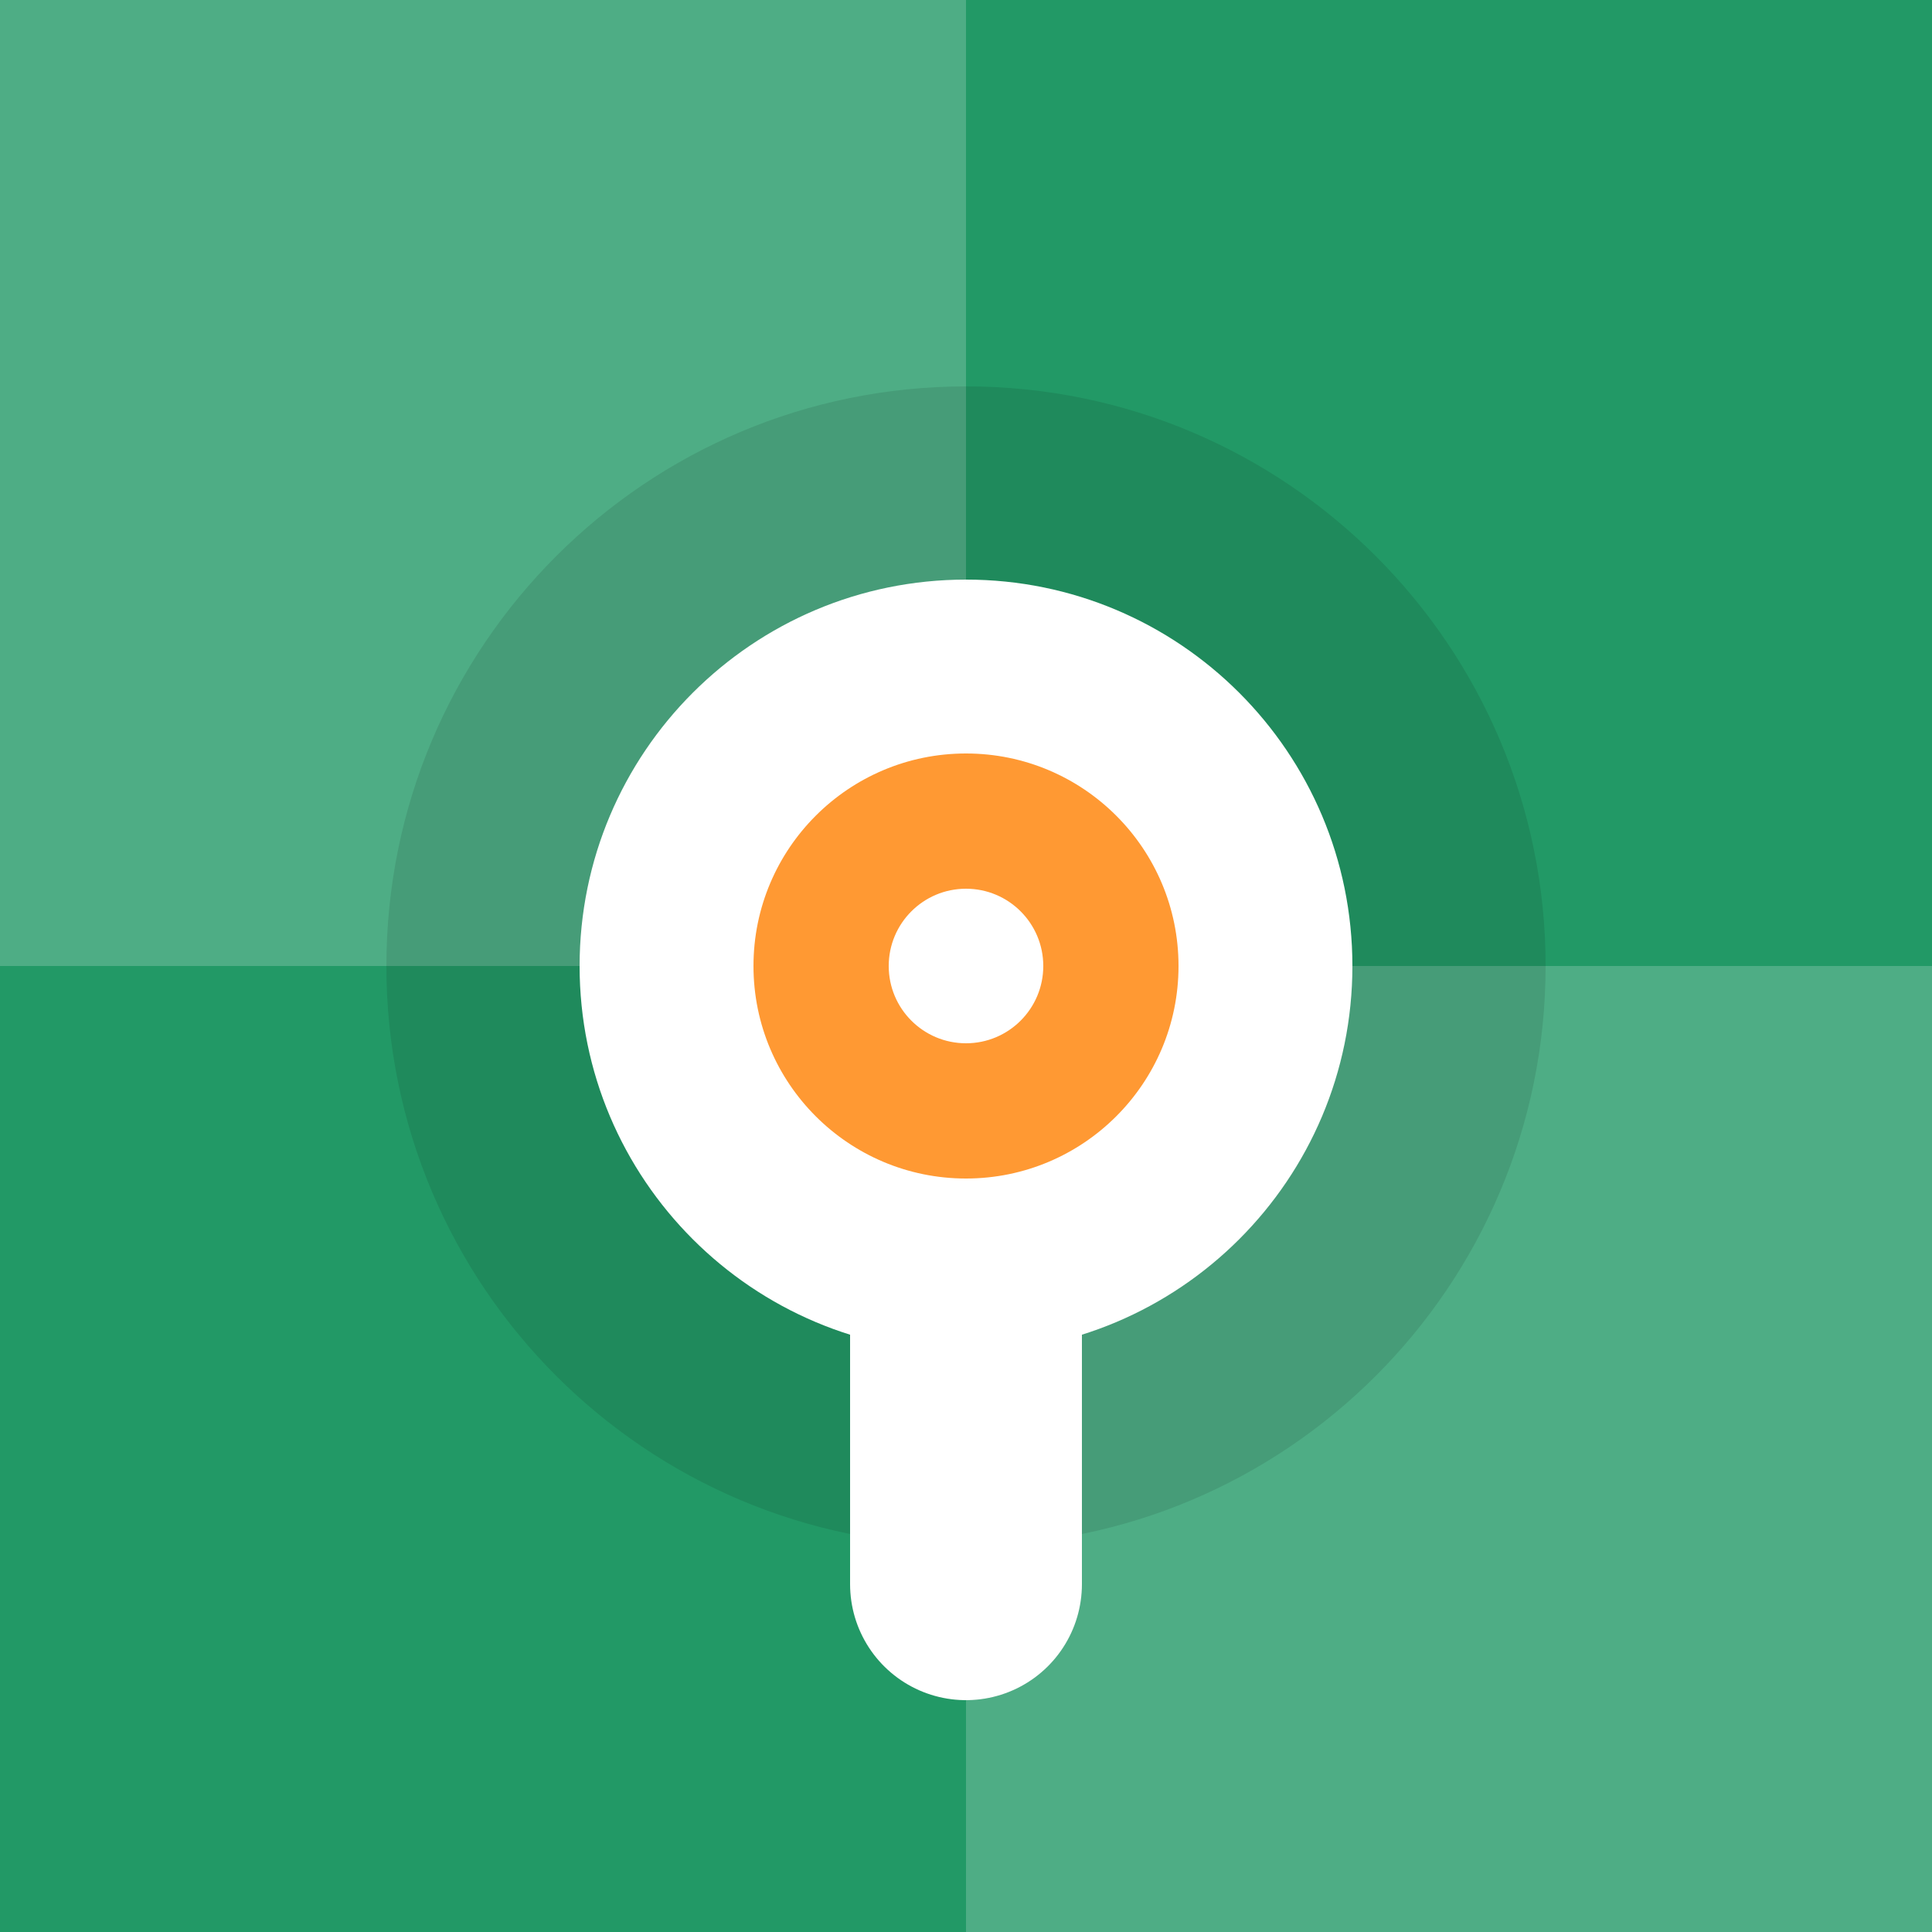
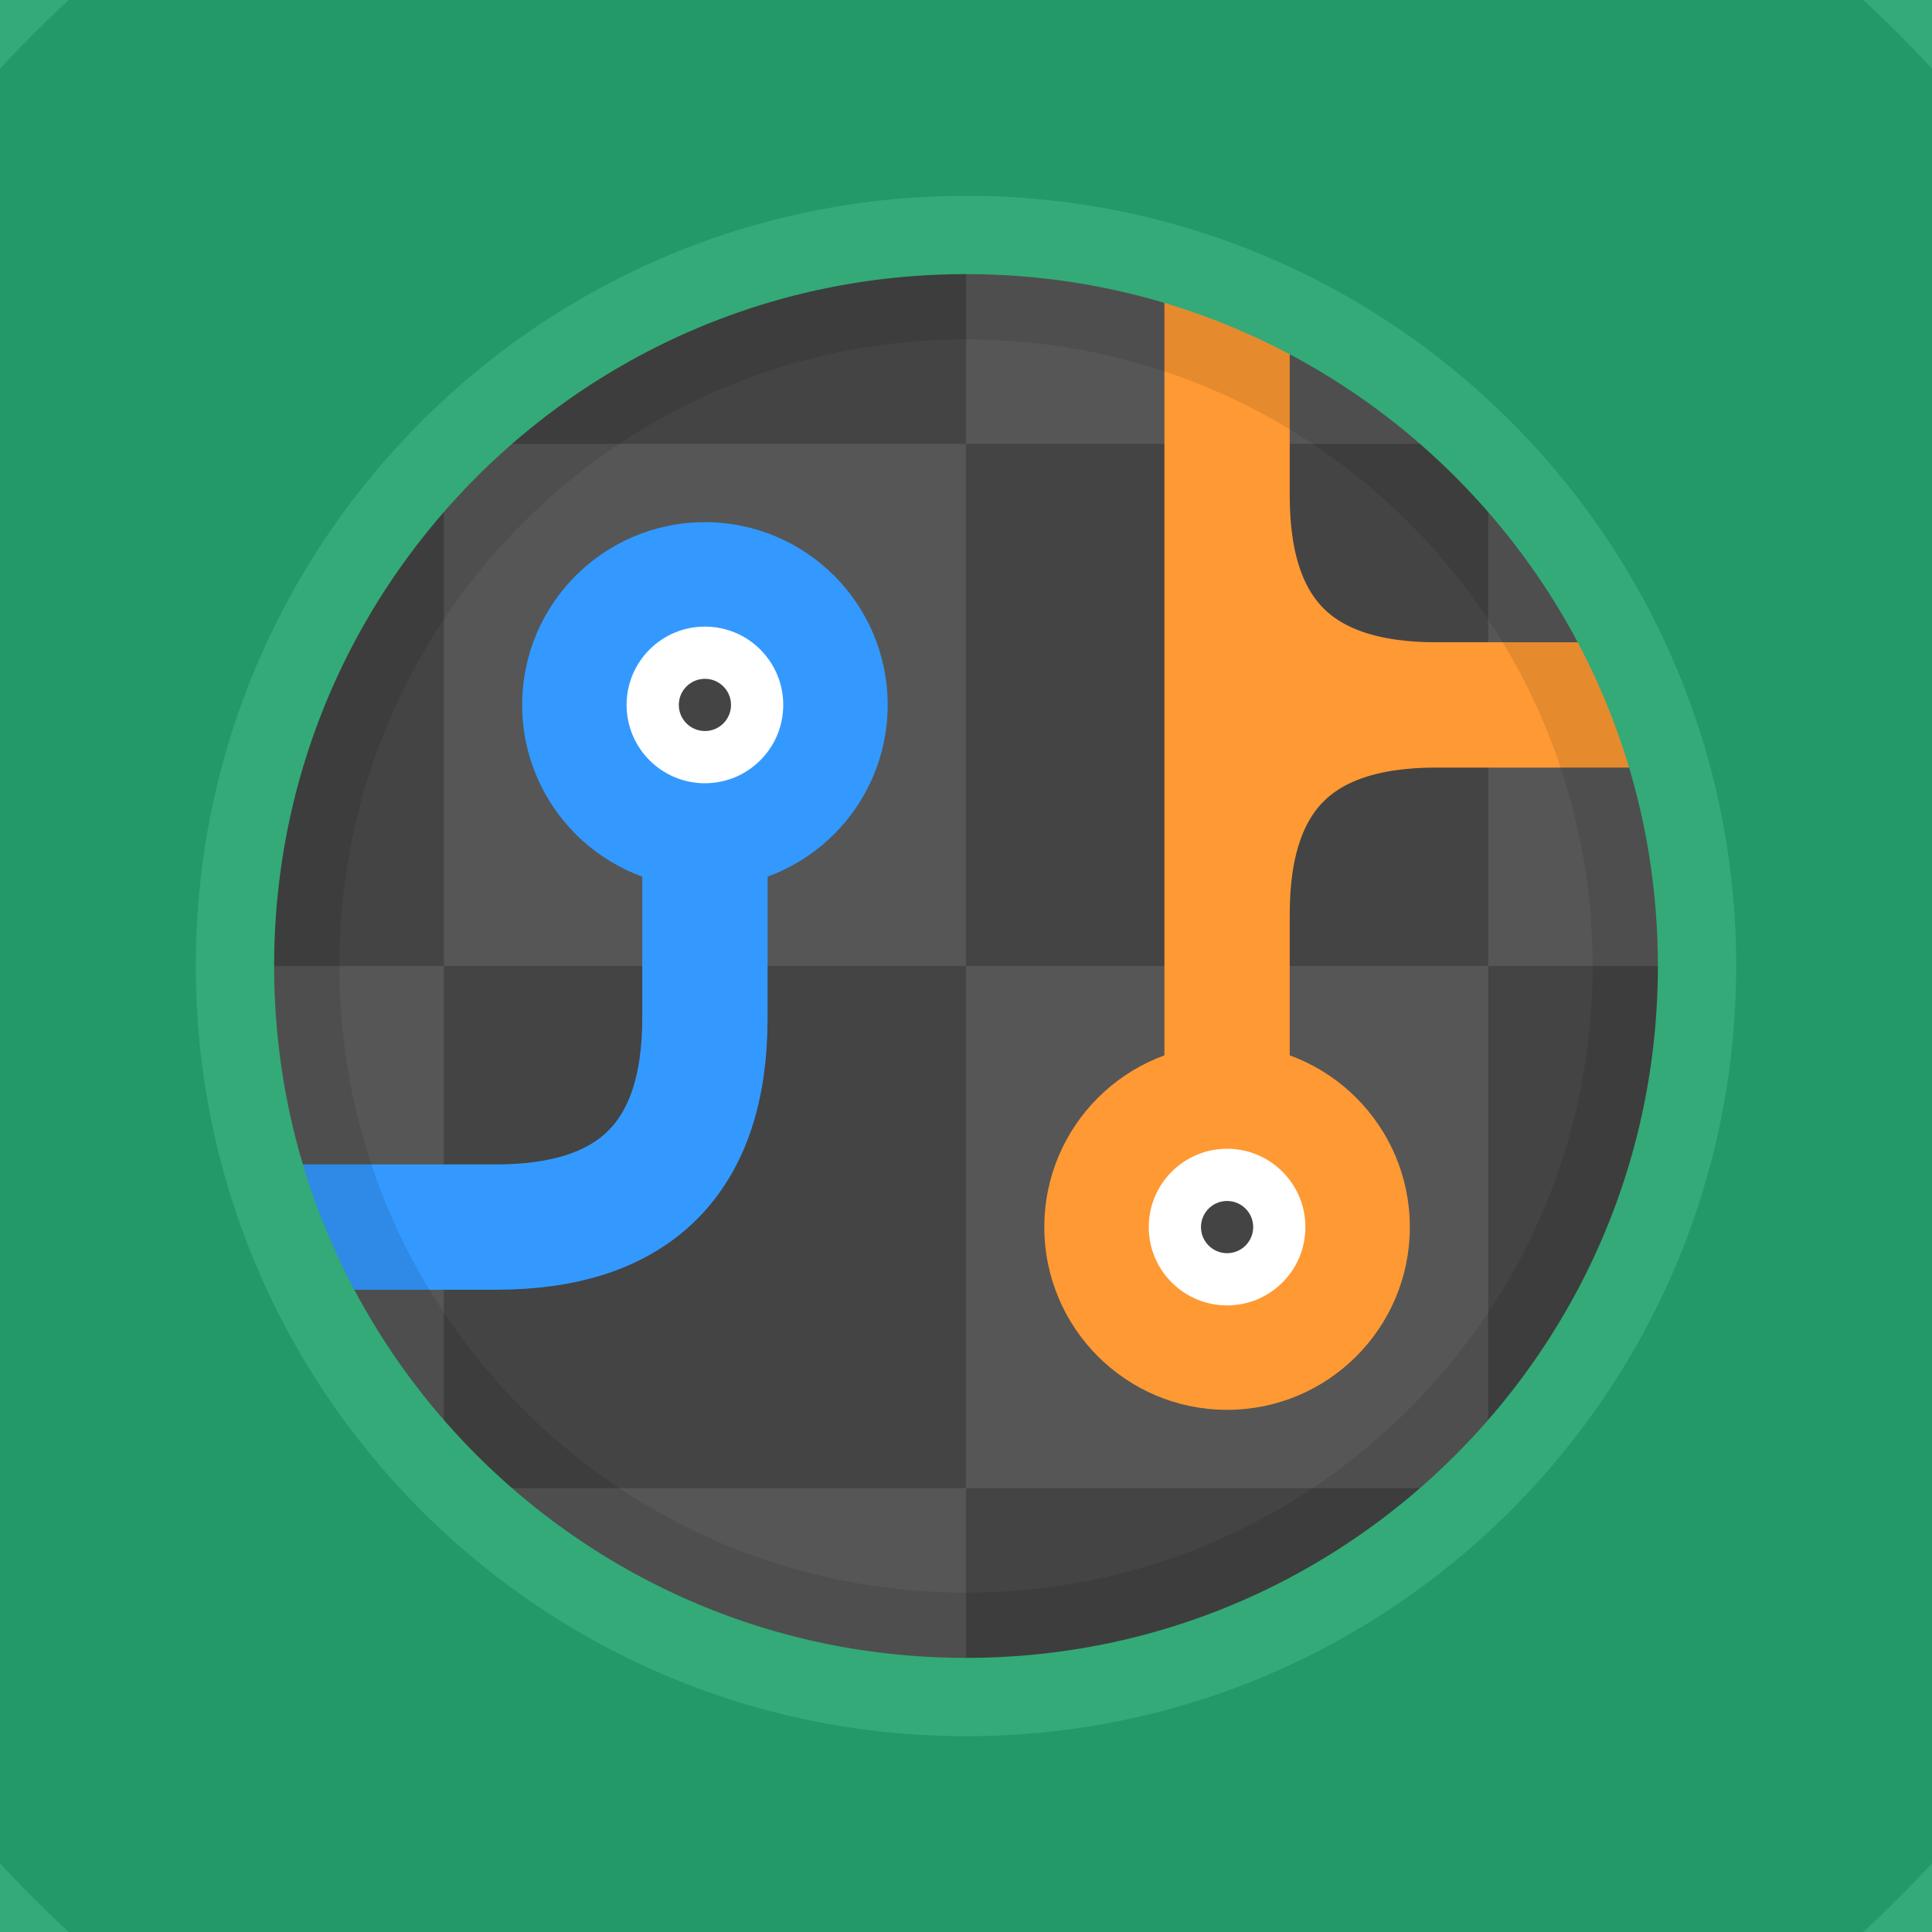
- <svg xmlns="http://www.w3.org/2000/svg" width="256" height="256" viewBox="50 50 200 200">
-   <rect width="300" height="300" fill="#296" />
-   <rect width="150" height="150" x="0" fill="#fff" opacity="0.2" />
-   <rect width="150" height="150" x="150" y="150" fill="#fff" opacity="0.2" />
-   <g opacity="0.1">
-     <path d="M150,150 l0,64" stroke="#000" stroke-width="24" stroke-linecap="round" stroke-linejoin="round" />
-     <circle cx="150" cy="150" r="60" fill="#000" />
-   </g>
-   <path d="M150,150 l0,64" stroke="#fff" stroke-width="24" stroke-linecap="round" stroke-linejoin="round" />
-   <circle cx="150" cy="150" r="40" fill="#fff" />
-   <circle cx="150" cy="150" r="22" fill="#f93" />
-   <circle cx="150" cy="150" r="8" fill="#fff" />
+ <svg xmlns="http://www.w3.org/2000/svg" width="256" height="256" viewBox="-35 -35 370 370">
+   <defs>
+     <clipPath id="myClip">
+       <rect x="-50" y="-50" width="400" height="200" />
+     </clipPath>
+   </defs>
+   <rect width="300" height="300" fill="#444" />
+   <rect width="100" height="100" x="50" y="50" fill="#fff" opacity="0.1" />
+   <rect width="100" height="100" x="250" y="50" fill="#fff" opacity="0.1" />
+   <rect width="100" height="100" x="150" y="150" fill="#fff" opacity="0.1" />
+   <rect width="100" height="100" x="-50" y="150" fill="#fff" opacity="0.1" />
+   <rect width="100" height="100" x="-50" y="-50" fill="#fff" opacity="0.1" />
+   <rect width="100" height="100" x="150" y="-50" fill="#fff" opacity="0.1" />
+   <rect width="100" height="100" x="50" y="250" fill="#fff" opacity="0.1" />
+   <rect width="100" height="100" x="250" y="250" fill="#fff" opacity="0.1" />
+   <path d="M100,100 l0,60 q 0,40 ,-40,40 l -50,0" stroke="#39f" fill="none" stroke-width="24" stroke-linecap="round" stroke-linejoin="round" />
+   <circle cx="100" cy="100" r="35" fill="#39f" />
+   <circle cx="100" cy="100" r="15" fill="#fff" />
+   <circle cx="100" cy="100" r="5" fill="#444" />
+   <path d="M200,200 l0,-60 q 0,-40,40,-40 q -40,0,-40,-40 l0,100 l0,-200 l0,140 l100,0" stroke="#f93" fill="none" stroke-width="24" stroke-linecap="round" stroke-linejoin="round" />
+   <circle cx="200" cy="200" r="35" fill="#f93" />
+   <circle cx="200" cy="200" r="15" fill="#fff" />
+   <circle cx="200" cy="200" r="5" fill="#444" />
+   <circle cx="150" cy="150" r="200" stroke="#000" opacity="0.1" stroke-width="160" fill="none" />
+   <circle cx="150" cy="150" r="200" stroke="#3a7" stroke-width="135" fill="none" />
+   <circle cx="150" cy="150" r="200" stroke="#296" stroke-width="105" fill="none" />
</svg>
